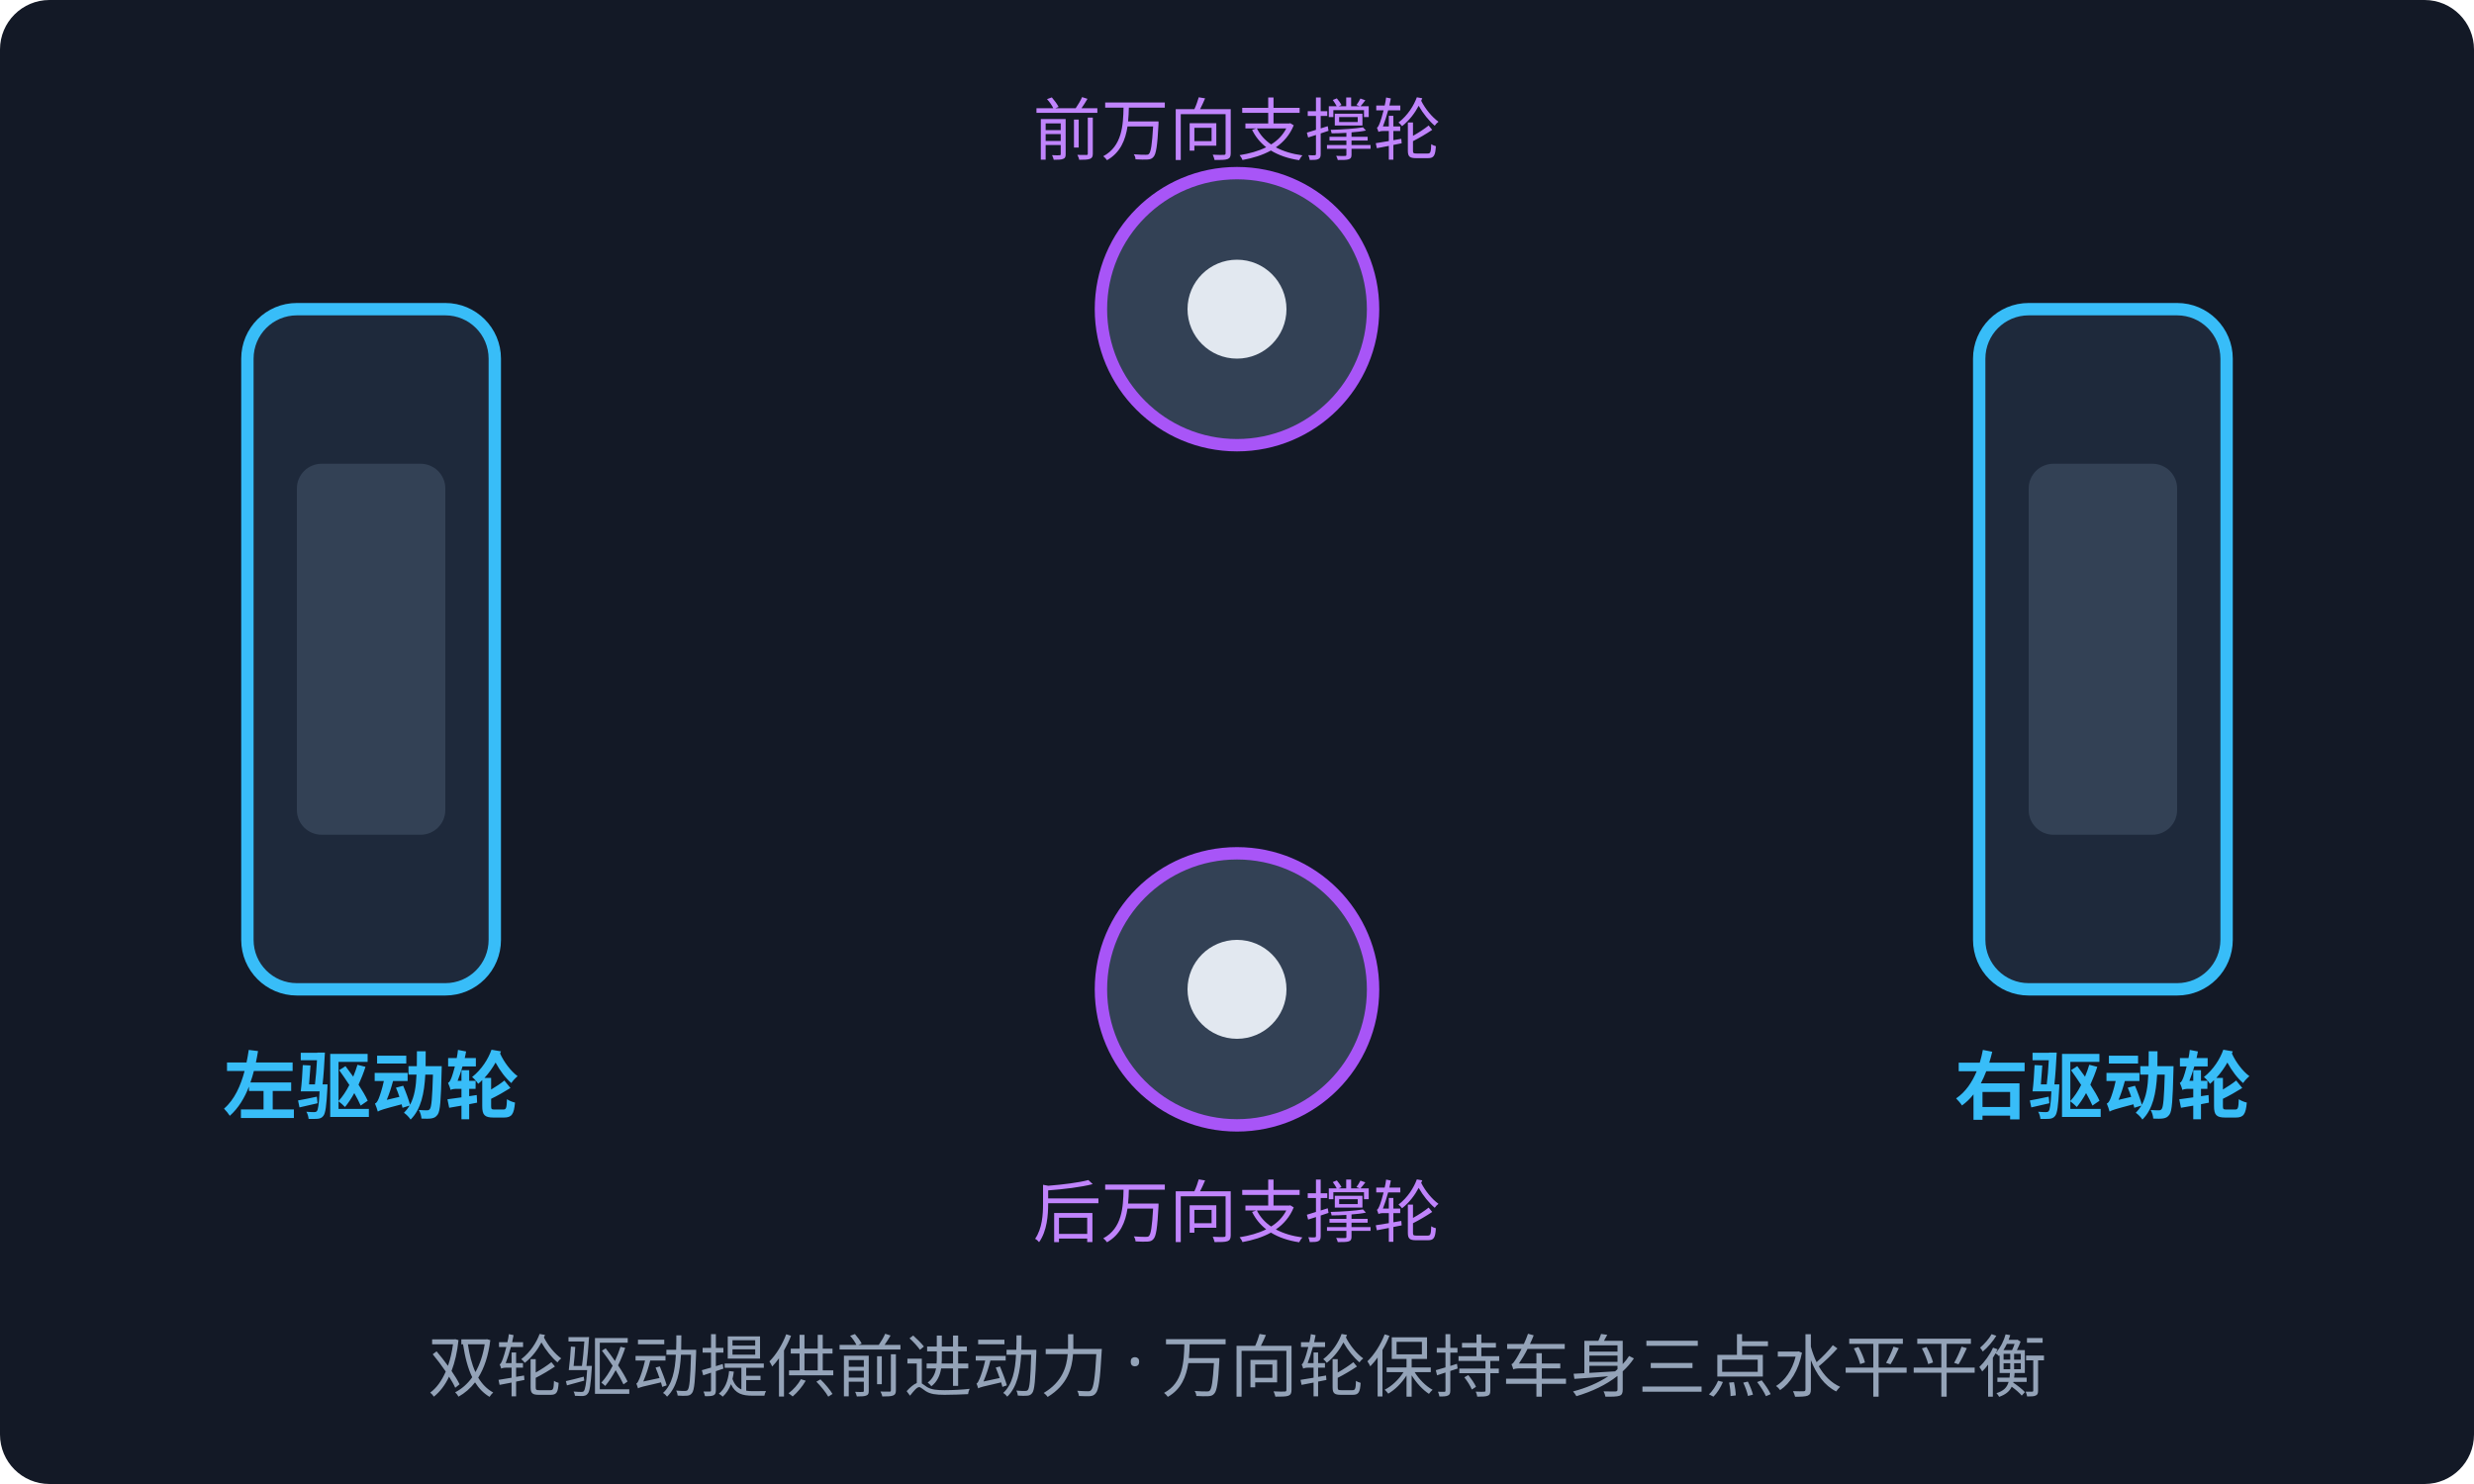
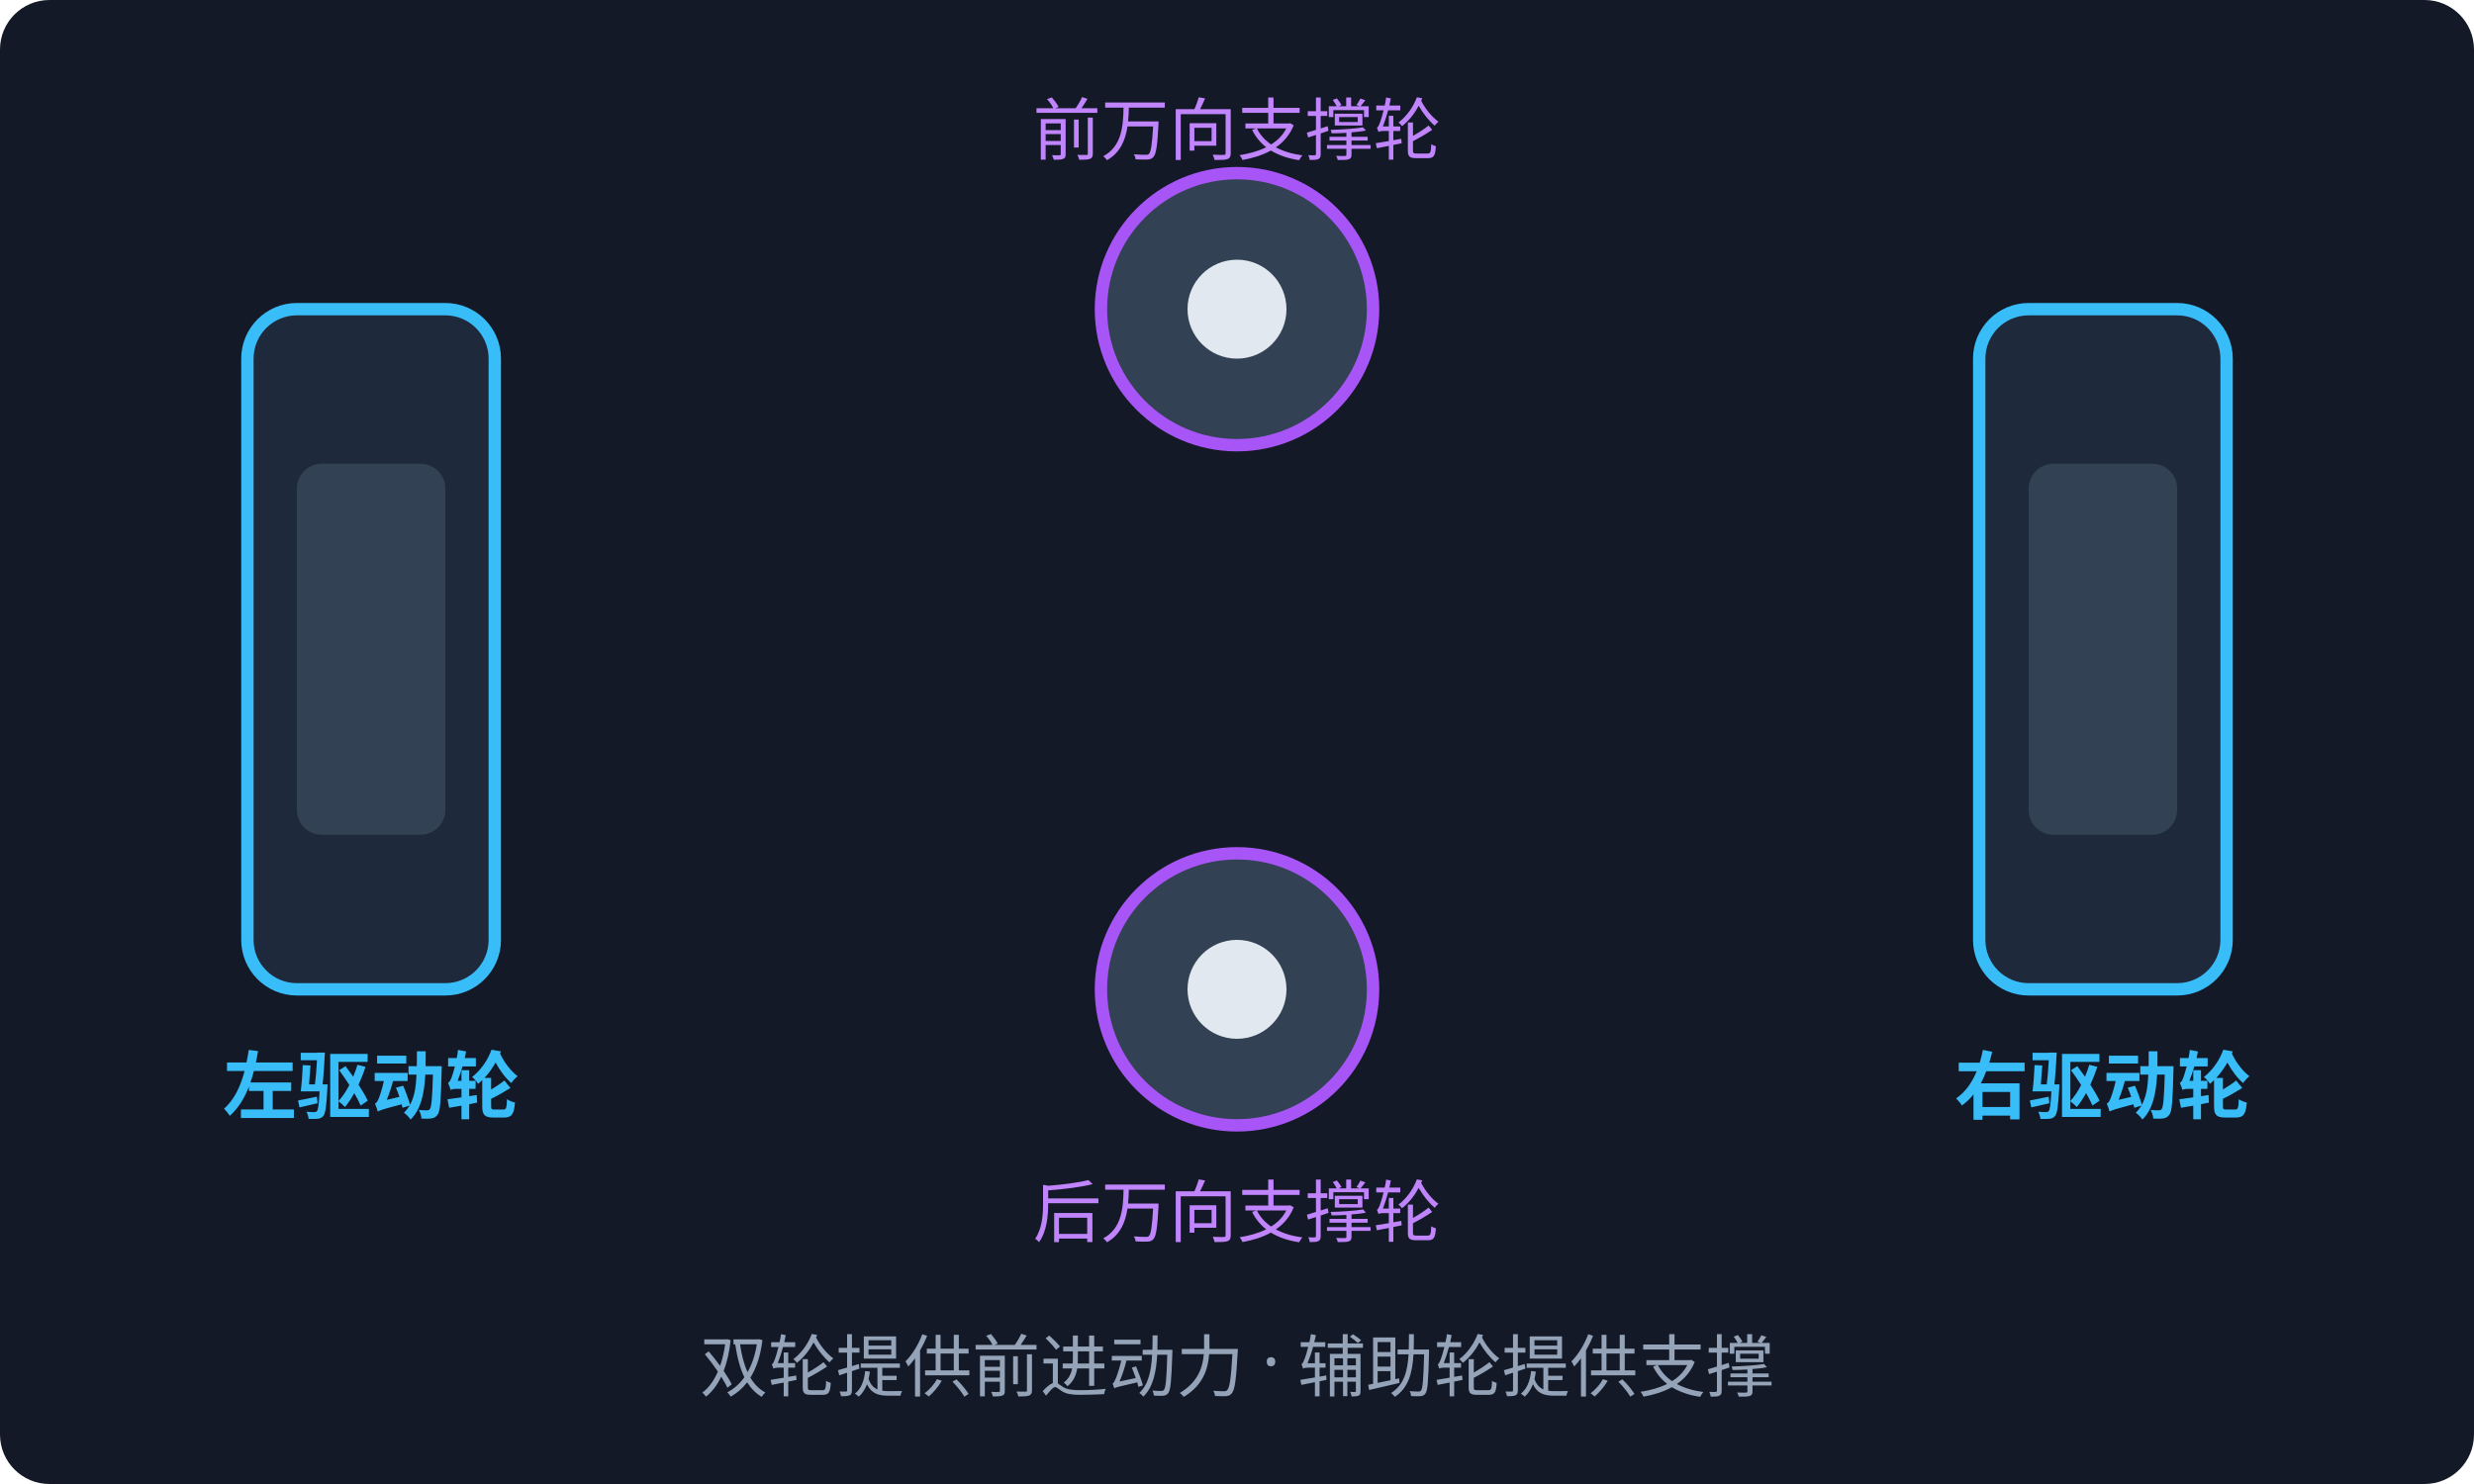
<svg xmlns="http://www.w3.org/2000/svg" viewBox="0 0 400 240" width="100%" height="100%">
  <rect width="400" height="240" fill="#131926" rx="8" />
  <rect x="40" y="50" width="40" height="110" rx="8" fill="#1e293b" stroke="#38bdf8" stroke-width="2" />
  <rect x="48" y="75" width="24" height="60" rx="4" fill="#334155" />
  <text x="60" y="180" fill="#38bdf8" font-size="12" font-weight="bold" text-anchor="middle" font-family="sans-serif">左驱动轮</text>
  <rect x="320" y="50" width="40" height="110" rx="8" fill="#1e293b" stroke="#38bdf8" stroke-width="2" />
  <rect x="328" y="75" width="24" height="60" rx="4" fill="#334155" />
  <text x="340" y="180" fill="#38bdf8" font-size="12" font-weight="bold" text-anchor="middle" font-family="sans-serif">右驱动轮</text>
  <circle cx="200" cy="50" r="22" fill="#334155" stroke="#a855f7" stroke-width="2" />
  <circle cx="200" cy="50" r="8" fill="#e2e8f0" />
  <text x="200" y="25" fill="#c084fc" font-size="11" text-anchor="middle" font-family="sans-serif">前万向支撑轮</text>
  <circle cx="200" cy="160" r="22" fill="#334155" stroke="#a855f7" stroke-width="2" />
  <circle cx="200" cy="160" r="8" fill="#e2e8f0" />
  <text x="200" y="200" fill="#c084fc" font-size="11" text-anchor="middle" font-family="sans-serif">后万向支撑轮</text>
-   <text x="200" y="225" fill="#94a3b8" font-size="11" text-anchor="middle" font-family="sans-serif">双轮驱动提供前进动力 · 万向轮保持车身三点水平平衡</text>
+   <text x="200" y="225" fill="#94a3b8" font-size="11" text-anchor="middle" font-family="sans-serif">双轮提供前进动力 · 辅助轮提供支撑</text>
</svg>
